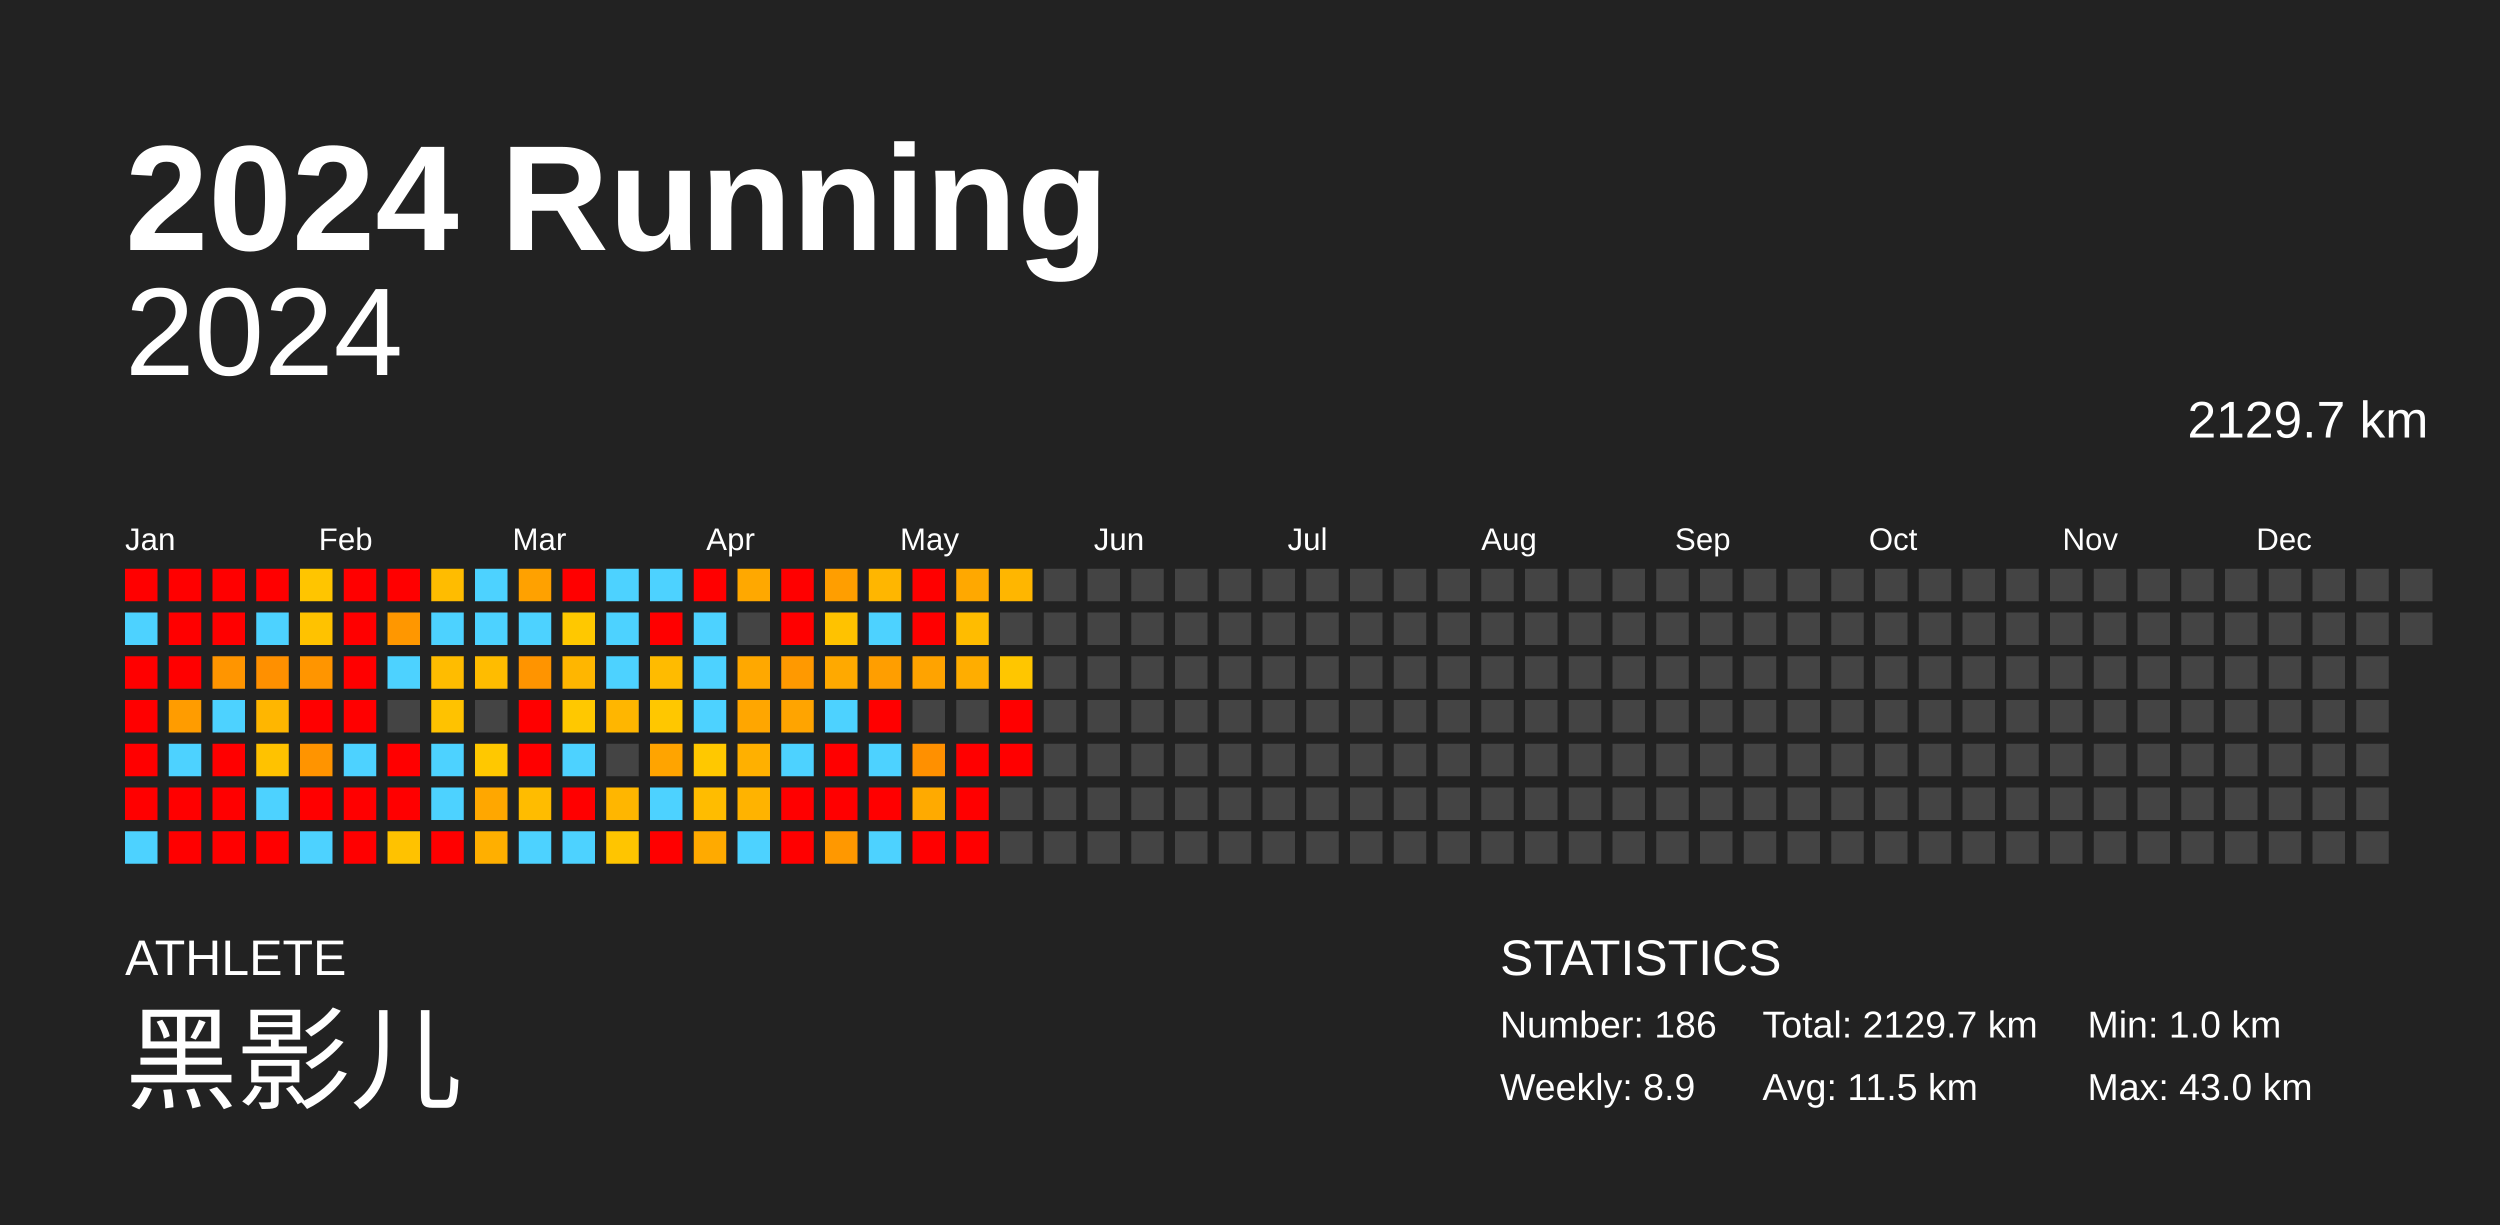
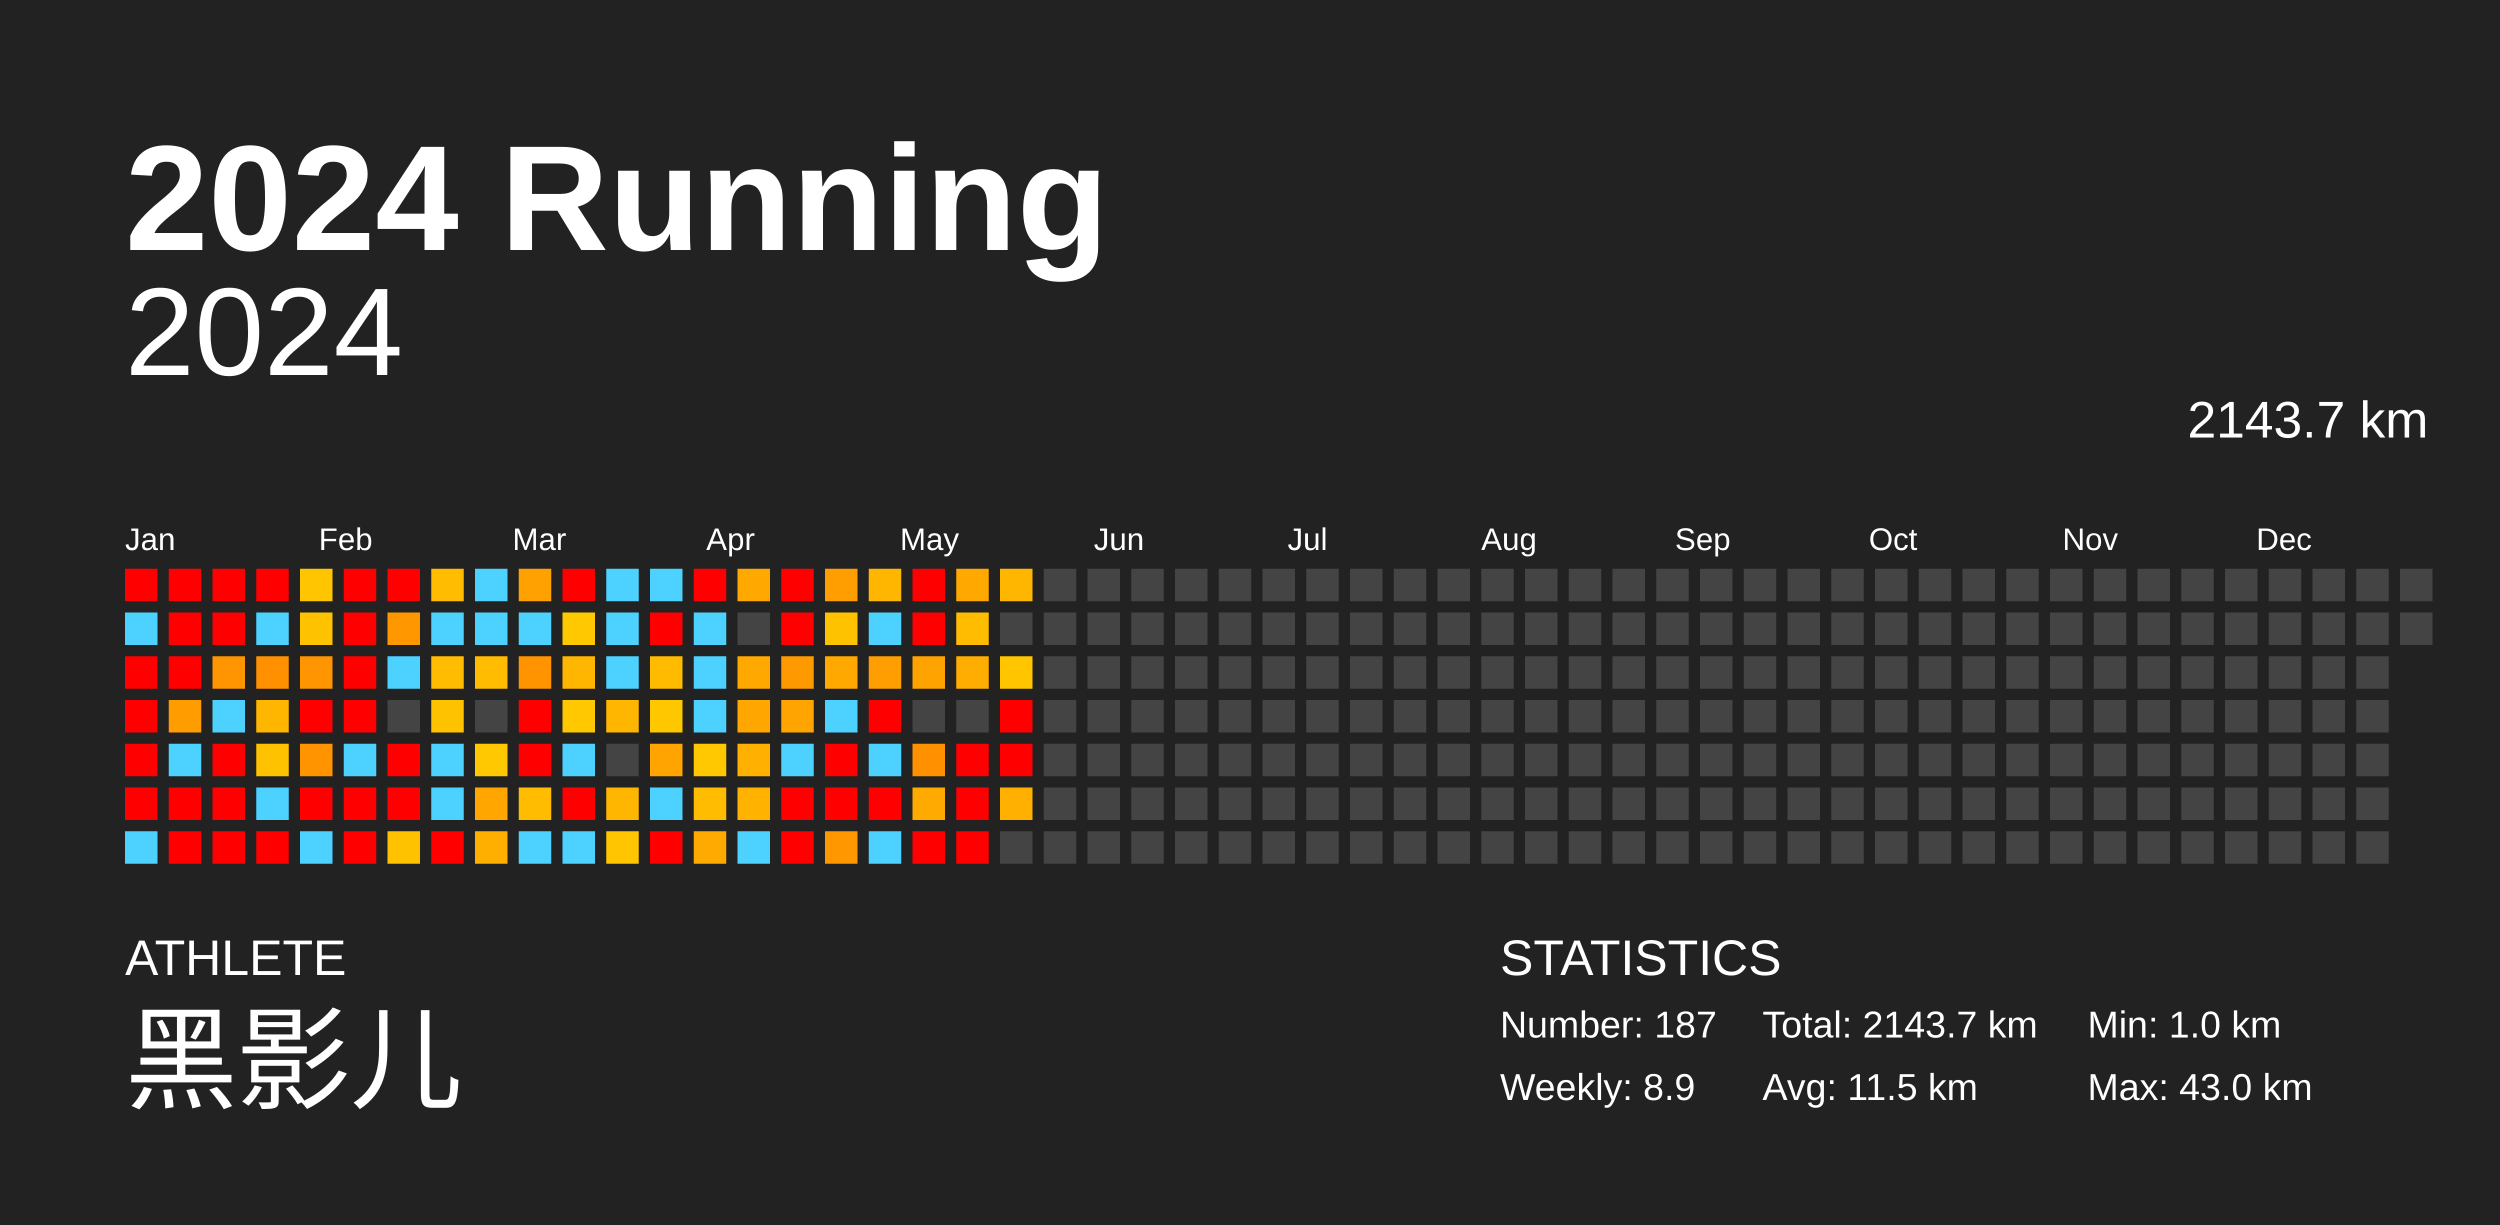
<svg xmlns="http://www.w3.org/2000/svg" baseProfile="full" height="98mm" version="1.1" viewBox="0,0,200,98" width="200mm">
  <defs />
  <rect fill="#222222" height="98" width="200" x="0" y="0" />
  <text fill="#FFFFFF" style="font-size:12px; font-family:Arial; font-weight:bold;" x="10" y="20">2024 Running</text>
  <text fill="#FFFFFF" style="font-size:4px; font-family:Arial" x="10" y="78">ATHLETE</text>
  <text fill="#FFFFFF" style="font-size:9px; font-family:Arial" x="10" y="88">黑影儿</text>
  <text fill="#FFFFFF" style="font-size:4px; font-family:Arial" x="120" y="78">STATISTICS</text>
-   <text fill="#FFFFFF" style="font-size:3px; font-family:Arial" x="120" y="83">Number: 186</text>
+   <text fill="#FFFFFF" style="font-size:3px; font-family:Arial" x="120" y="83">Number: 187</text>
  <text fill="#FFFFFF" style="font-size:3px; font-family:Arial" x="120" y="88">Weekly: 8.9</text>
-   <text fill="#FFFFFF" style="font-size:3px; font-family:Arial" x="141" y="83">Total: 2129.7 km</text>
+   <text fill="#FFFFFF" style="font-size:3px; font-family:Arial" x="141" y="83">Total: 2143.7 km</text>
  <text fill="#FFFFFF" style="font-size:3px; font-family:Arial" x="141" y="88">Avg: 11.5 km</text>
  <text fill="#FFFFFF" style="font-size:3px; font-family:Arial" x="167" y="83">Min: 1.0 km</text>
  <text fill="#FFFFFF" style="font-size:3px; font-family:Arial" x="167" y="88">Max: 43.0 km</text>
  <text alignment-baseline="hanging" fill="#FFFFFF" style="font-size:10.0px; font-family:Arial;" x="10" y="30">2024</text>
-   <text alignment-baseline="hanging" fill="#FFFFFF" style="font-size:4.125px; font-family:Arial;" x="175" y="35">2129.7 km</text>
+   <text alignment-baseline="hanging" fill="#FFFFFF" style="font-size:4.125px; font-family:Arial;" x="175" y="35">2143.7 km</text>
  <text fill="#FFFFFF" style="font-size:2.5px; font-family:Arial" x="10.0" y="44">Jan</text>
  <text fill="#FFFFFF" style="font-size:2.5px; font-family:Arial" x="25.5" y="44">Feb</text>
  <text fill="#FFFFFF" style="font-size:2.5px; font-family:Arial" x="41.0" y="44">Mar</text>
  <text fill="#FFFFFF" style="font-size:2.5px; font-family:Arial" x="56.5" y="44">Apr</text>
  <text fill="#FFFFFF" style="font-size:2.5px; font-family:Arial" x="72.0" y="44">May</text>
  <text fill="#FFFFFF" style="font-size:2.5px; font-family:Arial" x="87.5" y="44">Jun</text>
  <text fill="#FFFFFF" style="font-size:2.5px; font-family:Arial" x="103.0" y="44">Jul</text>
  <text fill="#FFFFFF" style="font-size:2.5px; font-family:Arial" x="118.5" y="44">Aug</text>
  <text fill="#FFFFFF" style="font-size:2.5px; font-family:Arial" x="134.0" y="44">Sep</text>
  <text fill="#FFFFFF" style="font-size:2.5px; font-family:Arial" x="149.5" y="44">Oct</text>
  <text fill="#FFFFFF" style="font-size:2.5px; font-family:Arial" x="165.0" y="44">Nov</text>
  <text fill="#FFFFFF" style="font-size:2.5px; font-family:Arial" x="180.5" y="44">Dec</text>
  <rect fill="red" height="2.6" width="2.6" x="10.0" y="45.5" />
  <rect fill="#4dd2ff" height="2.6" width="2.6" x="10.0" y="49.0" />
  <rect fill="red" height="2.6" width="2.6" x="10.0" y="52.5" />
  <rect fill="red" height="2.6" width="2.6" x="10.0" y="56.0" />
  <rect fill="red" height="2.6" width="2.6" x="10.0" y="59.5" />
  <rect fill="red" height="2.6" width="2.6" x="10.0" y="63.0" />
  <rect fill="#4dd2ff" height="2.6" width="2.6" x="10.0" y="66.5" />
  <rect fill="red" height="2.6" width="2.6" x="13.5" y="45.5" />
  <rect fill="red" height="2.6" width="2.6" x="13.5" y="49.0" />
  <rect fill="red" height="2.6" width="2.6" x="13.5" y="52.5" />
  <rect fill="#ff9c00" height="2.6" width="2.6" x="13.5" y="56.0" />
  <rect fill="#4dd2ff" height="2.6" width="2.6" x="13.5" y="59.5" />
  <rect fill="red" height="2.6" width="2.6" x="13.5" y="63.0" />
  <rect fill="red" height="2.6" width="2.6" x="13.5" y="66.5" />
  <rect fill="red" height="2.6" width="2.6" x="17.0" y="45.5" />
  <rect fill="red" height="2.6" width="2.6" x="17.0" y="49.0" />
  <rect fill="#ff9500" height="2.6" width="2.6" x="17.0" y="52.5" />
  <rect fill="#4dd2ff" height="2.6" width="2.6" x="17.0" y="56.0" />
  <rect fill="red" height="2.6" width="2.6" x="17.0" y="59.5" />
  <rect fill="red" height="2.6" width="2.6" x="17.0" y="63.0" />
  <rect fill="red" height="2.6" width="2.6" x="17.0" y="66.5" />
  <rect fill="red" height="2.6" width="2.6" x="20.5" y="45.5" />
  <rect fill="#4dd2ff" height="2.6" width="2.6" x="20.5" y="49.0" />
  <rect fill="#ff9000" height="2.6" width="2.6" x="20.5" y="52.5" />
  <rect fill="#ffb600" height="2.6" width="2.6" x="20.5" y="56.0" />
  <rect fill="#ffc200" height="2.6" width="2.6" x="20.5" y="59.5" />
  <rect fill="#4dd2ff" height="2.6" width="2.6" x="20.5" y="63.0" />
  <rect fill="red" height="2.6" width="2.6" x="20.5" y="66.5" />
  <rect fill="#ffc500" height="2.6" width="2.6" x="24.0" y="45.5" />
  <rect fill="#ffc200" height="2.6" width="2.6" x="24.0" y="49.0" />
  <rect fill="#ff9500" height="2.6" width="2.6" x="24.0" y="52.5" />
  <rect fill="red" height="2.6" width="2.6" x="24.0" y="56.0" />
  <rect fill="#ff9400" height="2.6" width="2.6" x="24.0" y="59.5" />
  <rect fill="red" height="2.6" width="2.6" x="24.0" y="63.0" />
  <rect fill="#4dd2ff" height="2.6" width="2.6" x="24.0" y="66.5" />
  <rect fill="red" height="2.6" width="2.6" x="27.5" y="45.5" />
  <rect fill="red" height="2.6" width="2.6" x="27.5" y="49.0" />
  <rect fill="red" height="2.6" width="2.6" x="27.5" y="52.5" />
  <rect fill="red" height="2.6" width="2.6" x="27.5" y="56.0" />
  <rect fill="#4dd2ff" height="2.6" width="2.6" x="27.5" y="59.5" />
  <rect fill="red" height="2.6" width="2.6" x="27.5" y="63.0" />
  <rect fill="red" height="2.6" width="2.6" x="27.5" y="66.5" />
  <rect fill="red" height="2.6" width="2.6" x="31.0" y="45.5" />
  <rect fill="#ff9700" height="2.6" width="2.6" x="31.0" y="49.0" />
  <rect fill="#4dd2ff" height="2.6" width="2.6" x="31.0" y="52.5" />
  <rect fill="#444444" height="2.6" width="2.6" x="31.0" y="56.0" />
  <rect fill="red" height="2.6" width="2.6" x="31.0" y="59.5" />
  <rect fill="red" height="2.6" width="2.6" x="31.0" y="63.0" />
  <rect fill="#ffc200" height="2.6" width="2.6" x="31.0" y="66.5" />
  <rect fill="#ffbc00" height="2.6" width="2.6" x="34.5" y="45.5" />
  <rect fill="#4dd2ff" height="2.6" width="2.6" x="34.5" y="49.0" />
  <rect fill="#ffbc00" height="2.6" width="2.6" x="34.5" y="52.5" />
  <rect fill="#ffc200" height="2.6" width="2.6" x="34.5" y="56.0" />
  <rect fill="#4dd2ff" height="2.6" width="2.6" x="34.5" y="59.5" />
  <rect fill="#4dd2ff" height="2.6" width="2.6" x="34.5" y="63.0" />
  <rect fill="red" height="2.6" width="2.6" x="34.5" y="66.5" />
  <rect fill="#4dd2ff" height="2.6" width="2.6" x="38.0" y="45.5" />
  <rect fill="#4dd2ff" height="2.6" width="2.6" x="38.0" y="49.0" />
  <rect fill="#ffbc00" height="2.6" width="2.6" x="38.0" y="52.5" />
  <rect fill="#444444" height="2.6" width="2.6" x="38.0" y="56.0" />
  <rect fill="#ffc800" height="2.6" width="2.6" x="38.0" y="59.5" />
  <rect fill="#ffa700" height="2.6" width="2.6" x="38.0" y="63.0" />
  <rect fill="#ffaf00" height="2.6" width="2.6" x="38.0" y="66.5" />
  <rect fill="#ffa100" height="2.6" width="2.6" x="41.5" y="45.5" />
  <rect fill="#4dd2ff" height="2.6" width="2.6" x="41.5" y="49.0" />
  <rect fill="#ff9400" height="2.6" width="2.6" x="41.5" y="52.5" />
  <rect fill="red" height="2.6" width="2.6" x="41.5" y="56.0" />
  <rect fill="red" height="2.6" width="2.6" x="41.5" y="59.5" />
  <rect fill="#ffbc00" height="2.6" width="2.6" x="41.5" y="63.0" />
  <rect fill="#4dd2ff" height="2.6" width="2.6" x="41.5" y="66.5" />
  <rect fill="red" height="2.6" width="2.6" x="45.0" y="45.5" />
  <rect fill="#ffc800" height="2.6" width="2.6" x="45.0" y="49.0" />
  <rect fill="#ffb600" height="2.6" width="2.6" x="45.0" y="52.5" />
  <rect fill="#ffc800" height="2.6" width="2.6" x="45.0" y="56.0" />
  <rect fill="#4dd2ff" height="2.6" width="2.6" x="45.0" y="59.5" />
  <rect fill="red" height="2.6" width="2.6" x="45.0" y="63.0" />
  <rect fill="#4dd2ff" height="2.6" width="2.6" x="45.0" y="66.5" />
  <rect fill="#4dd2ff" height="2.6" width="2.6" x="48.5" y="45.5" />
  <rect fill="#4dd2ff" height="2.6" width="2.6" x="48.5" y="49.0" />
  <rect fill="#4dd2ff" height="2.6" width="2.6" x="48.5" y="52.5" />
  <rect fill="#ffb600" height="2.6" width="2.6" x="48.5" y="56.0" />
  <rect fill="#444444" height="2.6" width="2.6" x="48.5" y="59.5" />
  <rect fill="#ffb600" height="2.6" width="2.6" x="48.5" y="63.0" />
  <rect fill="#ffc500" height="2.6" width="2.6" x="48.5" y="66.5" />
  <rect fill="#4dd2ff" height="2.6" width="2.6" x="52.0" y="45.5" />
  <rect fill="red" height="2.6" width="2.6" x="52.0" y="49.0" />
  <rect fill="#ffbb00" height="2.6" width="2.6" x="52.0" y="52.5" />
  <rect fill="#ffc700" height="2.6" width="2.6" x="52.0" y="56.0" />
  <rect fill="#ffa400" height="2.6" width="2.6" x="52.0" y="59.5" />
  <rect fill="#4dd2ff" height="2.6" width="2.6" x="52.0" y="63.0" />
  <rect fill="red" height="2.6" width="2.6" x="52.0" y="66.5" />
  <rect fill="red" height="2.6" width="2.6" x="55.5" y="45.5" />
  <rect fill="#4dd2ff" height="2.6" width="2.6" x="55.5" y="49.0" />
  <rect fill="#4dd2ff" height="2.6" width="2.6" x="55.5" y="52.5" />
  <rect fill="#4dd2ff" height="2.6" width="2.6" x="55.5" y="56.0" />
  <rect fill="#ffc800" height="2.6" width="2.6" x="55.5" y="59.5" />
  <rect fill="#ffbc00" height="2.6" width="2.6" x="55.5" y="63.0" />
  <rect fill="#ffaa00" height="2.6" width="2.6" x="55.5" y="66.5" />
  <rect fill="#ffa800" height="2.6" width="2.6" x="59.0" y="45.5" />
  <rect fill="#444444" height="2.6" width="2.6" x="59.0" y="49.0" />
  <rect fill="#ffa800" height="2.6" width="2.6" x="59.0" y="52.5" />
  <rect fill="#ffa600" height="2.6" width="2.6" x="59.0" y="56.0" />
  <rect fill="#ffb000" height="2.6" width="2.6" x="59.0" y="59.5" />
  <rect fill="#ffb300" height="2.6" width="2.6" x="59.0" y="63.0" />
  <rect fill="#4dd2ff" height="2.6" width="2.6" x="59.0" y="66.5" />
  <rect fill="red" height="2.6" width="2.6" x="62.5" y="45.5" />
  <rect fill="red" height="2.6" width="2.6" x="62.5" y="49.0" />
  <rect fill="#ff9900" height="2.6" width="2.6" x="62.5" y="52.5" />
  <rect fill="#ffa400" height="2.6" width="2.6" x="62.5" y="56.0" />
  <rect fill="#4dd2ff" height="2.6" width="2.6" x="62.5" y="59.5" />
  <rect fill="red" height="2.6" width="2.6" x="62.5" y="63.0" />
  <rect fill="red" height="2.6" width="2.6" x="62.5" y="66.5" />
  <rect fill="#ff9e00" height="2.6" width="2.6" x="66.0" y="45.5" />
  <rect fill="#ffc200" height="2.6" width="2.6" x="66.0" y="49.0" />
  <rect fill="#ffa900" height="2.6" width="2.6" x="66.0" y="52.5" />
  <rect fill="#4dd2ff" height="2.6" width="2.6" x="66.0" y="56.0" />
  <rect fill="red" height="2.6" width="2.6" x="66.0" y="59.5" />
  <rect fill="red" height="2.6" width="2.6" x="66.0" y="63.0" />
  <rect fill="#ff9800" height="2.6" width="2.6" x="66.0" y="66.5" />
  <rect fill="#ffb600" height="2.6" width="2.6" x="69.5" y="45.5" />
  <rect fill="#4dd2ff" height="2.6" width="2.6" x="69.5" y="49.0" />
  <rect fill="#ff9e00" height="2.6" width="2.6" x="69.5" y="52.5" />
  <rect fill="red" height="2.6" width="2.6" x="69.5" y="56.0" />
  <rect fill="#4dd2ff" height="2.6" width="2.6" x="69.5" y="59.5" />
  <rect fill="red" height="2.6" width="2.6" x="69.5" y="63.0" />
  <rect fill="#4dd2ff" height="2.6" width="2.6" x="69.5" y="66.5" />
  <rect fill="red" height="2.6" width="2.6" x="73.0" y="45.5" />
  <rect fill="red" height="2.6" width="2.6" x="73.0" y="49.0" />
  <rect fill="#ffa300" height="2.6" width="2.6" x="73.0" y="52.5" />
  <rect fill="#444444" height="2.6" width="2.6" x="73.0" y="56.0" />
  <rect fill="#ff9000" height="2.6" width="2.6" x="73.0" y="59.5" />
  <rect fill="#ffaa00" height="2.6" width="2.6" x="73.0" y="63.0" />
  <rect fill="red" height="2.6" width="2.6" x="73.0" y="66.5" />
  <rect fill="#ffa800" height="2.6" width="2.6" x="76.5" y="45.5" />
  <rect fill="#ffbc00" height="2.6" width="2.6" x="76.5" y="49.0" />
  <rect fill="#ffad00" height="2.6" width="2.6" x="76.5" y="52.5" />
  <rect fill="#444444" height="2.6" width="2.6" x="76.5" y="56.0" />
  <rect fill="red" height="2.6" width="2.6" x="76.5" y="59.5" />
  <rect fill="red" height="2.6" width="2.6" x="76.5" y="63.0" />
  <rect fill="red" height="2.6" width="2.6" x="76.5" y="66.5" />
  <rect fill="#ffb600" height="2.6" width="2.6" x="80.0" y="45.5" />
  <rect fill="#444444" height="2.6" width="2.6" x="80.0" y="49.0" />
  <rect fill="#ffc600" height="2.6" width="2.6" x="80.0" y="52.5" />
  <rect fill="red" height="2.6" width="2.6" x="80.0" y="56.0" />
  <rect fill="red" height="2.6" width="2.6" x="80.0" y="59.5" />
-   <rect fill="#444444" height="2.6" width="2.6" x="80.0" y="63.0" />
+   <rect fill="#ffb000" height="2.6" width="2.6" x="80.0" y="63.0" />
  <rect fill="#444444" height="2.6" width="2.6" x="80.0" y="66.5" />
  <rect fill="#444444" height="2.6" width="2.6" x="83.5" y="45.5" />
  <rect fill="#444444" height="2.6" width="2.6" x="83.5" y="49.0" />
  <rect fill="#444444" height="2.6" width="2.6" x="83.5" y="52.5" />
  <rect fill="#444444" height="2.6" width="2.6" x="83.5" y="56.0" />
  <rect fill="#444444" height="2.6" width="2.6" x="83.5" y="59.5" />
  <rect fill="#444444" height="2.6" width="2.6" x="83.5" y="63.0" />
  <rect fill="#444444" height="2.6" width="2.6" x="83.5" y="66.5" />
  <rect fill="#444444" height="2.6" width="2.6" x="87.0" y="45.5" />
  <rect fill="#444444" height="2.6" width="2.6" x="87.0" y="49.0" />
  <rect fill="#444444" height="2.6" width="2.6" x="87.0" y="52.5" />
  <rect fill="#444444" height="2.6" width="2.6" x="87.0" y="56.0" />
  <rect fill="#444444" height="2.6" width="2.6" x="87.0" y="59.5" />
  <rect fill="#444444" height="2.6" width="2.6" x="87.0" y="63.0" />
  <rect fill="#444444" height="2.6" width="2.6" x="87.0" y="66.5" />
  <rect fill="#444444" height="2.6" width="2.6" x="90.5" y="45.5" />
  <rect fill="#444444" height="2.6" width="2.6" x="90.5" y="49.0" />
  <rect fill="#444444" height="2.6" width="2.6" x="90.5" y="52.5" />
  <rect fill="#444444" height="2.6" width="2.6" x="90.5" y="56.0" />
  <rect fill="#444444" height="2.6" width="2.6" x="90.5" y="59.5" />
  <rect fill="#444444" height="2.6" width="2.6" x="90.5" y="63.0" />
  <rect fill="#444444" height="2.6" width="2.6" x="90.5" y="66.5" />
  <rect fill="#444444" height="2.6" width="2.6" x="94.0" y="45.5" />
  <rect fill="#444444" height="2.6" width="2.6" x="94.0" y="49.0" />
  <rect fill="#444444" height="2.6" width="2.6" x="94.0" y="52.5" />
  <rect fill="#444444" height="2.6" width="2.6" x="94.0" y="56.0" />
  <rect fill="#444444" height="2.6" width="2.6" x="94.0" y="59.5" />
  <rect fill="#444444" height="2.6" width="2.6" x="94.0" y="63.0" />
  <rect fill="#444444" height="2.6" width="2.6" x="94.0" y="66.5" />
  <rect fill="#444444" height="2.6" width="2.6" x="97.5" y="45.5" />
  <rect fill="#444444" height="2.6" width="2.6" x="97.5" y="49.0" />
  <rect fill="#444444" height="2.6" width="2.6" x="97.5" y="52.5" />
  <rect fill="#444444" height="2.6" width="2.6" x="97.5" y="56.0" />
  <rect fill="#444444" height="2.6" width="2.6" x="97.5" y="59.5" />
  <rect fill="#444444" height="2.6" width="2.6" x="97.5" y="63.0" />
  <rect fill="#444444" height="2.6" width="2.6" x="97.5" y="66.5" />
  <rect fill="#444444" height="2.6" width="2.6" x="101.0" y="45.5" />
  <rect fill="#444444" height="2.6" width="2.6" x="101.0" y="49.0" />
  <rect fill="#444444" height="2.6" width="2.6" x="101.0" y="52.5" />
  <rect fill="#444444" height="2.6" width="2.6" x="101.0" y="56.0" />
  <rect fill="#444444" height="2.6" width="2.6" x="101.0" y="59.5" />
  <rect fill="#444444" height="2.6" width="2.6" x="101.0" y="63.0" />
  <rect fill="#444444" height="2.6" width="2.6" x="101.0" y="66.5" />
  <rect fill="#444444" height="2.6" width="2.6" x="104.5" y="45.5" />
  <rect fill="#444444" height="2.6" width="2.6" x="104.5" y="49.0" />
  <rect fill="#444444" height="2.6" width="2.6" x="104.5" y="52.5" />
  <rect fill="#444444" height="2.6" width="2.6" x="104.5" y="56.0" />
  <rect fill="#444444" height="2.6" width="2.6" x="104.5" y="59.5" />
  <rect fill="#444444" height="2.6" width="2.6" x="104.5" y="63.0" />
  <rect fill="#444444" height="2.6" width="2.6" x="104.5" y="66.5" />
  <rect fill="#444444" height="2.6" width="2.6" x="108.0" y="45.5" />
  <rect fill="#444444" height="2.6" width="2.6" x="108.0" y="49.0" />
  <rect fill="#444444" height="2.6" width="2.6" x="108.0" y="52.5" />
  <rect fill="#444444" height="2.6" width="2.6" x="108.0" y="56.0" />
  <rect fill="#444444" height="2.6" width="2.6" x="108.0" y="59.5" />
  <rect fill="#444444" height="2.6" width="2.6" x="108.0" y="63.0" />
  <rect fill="#444444" height="2.6" width="2.6" x="108.0" y="66.5" />
  <rect fill="#444444" height="2.6" width="2.6" x="111.5" y="45.5" />
  <rect fill="#444444" height="2.6" width="2.6" x="111.5" y="49.0" />
  <rect fill="#444444" height="2.6" width="2.6" x="111.5" y="52.5" />
  <rect fill="#444444" height="2.6" width="2.6" x="111.5" y="56.0" />
  <rect fill="#444444" height="2.6" width="2.6" x="111.5" y="59.5" />
  <rect fill="#444444" height="2.6" width="2.6" x="111.5" y="63.0" />
  <rect fill="#444444" height="2.6" width="2.6" x="111.5" y="66.5" />
  <rect fill="#444444" height="2.6" width="2.6" x="115.0" y="45.5" />
  <rect fill="#444444" height="2.6" width="2.6" x="115.0" y="49.0" />
  <rect fill="#444444" height="2.6" width="2.6" x="115.0" y="52.5" />
  <rect fill="#444444" height="2.6" width="2.6" x="115.0" y="56.0" />
  <rect fill="#444444" height="2.6" width="2.6" x="115.0" y="59.5" />
  <rect fill="#444444" height="2.6" width="2.6" x="115.0" y="63.0" />
  <rect fill="#444444" height="2.6" width="2.6" x="115.0" y="66.5" />
  <rect fill="#444444" height="2.6" width="2.6" x="118.5" y="45.5" />
  <rect fill="#444444" height="2.6" width="2.6" x="118.5" y="49.0" />
  <rect fill="#444444" height="2.6" width="2.6" x="118.5" y="52.5" />
  <rect fill="#444444" height="2.6" width="2.6" x="118.5" y="56.0" />
  <rect fill="#444444" height="2.6" width="2.6" x="118.5" y="59.5" />
  <rect fill="#444444" height="2.6" width="2.6" x="118.5" y="63.0" />
  <rect fill="#444444" height="2.6" width="2.6" x="118.5" y="66.5" />
  <rect fill="#444444" height="2.6" width="2.6" x="122.0" y="45.5" />
  <rect fill="#444444" height="2.6" width="2.6" x="122.0" y="49.0" />
  <rect fill="#444444" height="2.6" width="2.6" x="122.0" y="52.5" />
  <rect fill="#444444" height="2.6" width="2.6" x="122.0" y="56.0" />
  <rect fill="#444444" height="2.6" width="2.6" x="122.0" y="59.5" />
  <rect fill="#444444" height="2.6" width="2.6" x="122.0" y="63.0" />
  <rect fill="#444444" height="2.6" width="2.6" x="122.0" y="66.5" />
  <rect fill="#444444" height="2.6" width="2.6" x="125.5" y="45.5" />
  <rect fill="#444444" height="2.6" width="2.6" x="125.5" y="49.0" />
  <rect fill="#444444" height="2.6" width="2.6" x="125.5" y="52.5" />
  <rect fill="#444444" height="2.6" width="2.6" x="125.5" y="56.0" />
  <rect fill="#444444" height="2.6" width="2.6" x="125.5" y="59.5" />
  <rect fill="#444444" height="2.6" width="2.6" x="125.5" y="63.0" />
  <rect fill="#444444" height="2.6" width="2.6" x="125.5" y="66.5" />
  <rect fill="#444444" height="2.6" width="2.6" x="129.0" y="45.5" />
  <rect fill="#444444" height="2.6" width="2.6" x="129.0" y="49.0" />
  <rect fill="#444444" height="2.6" width="2.6" x="129.0" y="52.5" />
  <rect fill="#444444" height="2.6" width="2.6" x="129.0" y="56.0" />
  <rect fill="#444444" height="2.6" width="2.6" x="129.0" y="59.5" />
  <rect fill="#444444" height="2.6" width="2.6" x="129.0" y="63.0" />
  <rect fill="#444444" height="2.6" width="2.6" x="129.0" y="66.5" />
  <rect fill="#444444" height="2.6" width="2.6" x="132.5" y="45.5" />
  <rect fill="#444444" height="2.6" width="2.6" x="132.5" y="49.0" />
  <rect fill="#444444" height="2.6" width="2.6" x="132.5" y="52.5" />
  <rect fill="#444444" height="2.6" width="2.6" x="132.5" y="56.0" />
  <rect fill="#444444" height="2.6" width="2.6" x="132.5" y="59.5" />
  <rect fill="#444444" height="2.6" width="2.6" x="132.5" y="63.0" />
  <rect fill="#444444" height="2.6" width="2.6" x="132.5" y="66.5" />
  <rect fill="#444444" height="2.6" width="2.6" x="136.0" y="45.5" />
  <rect fill="#444444" height="2.6" width="2.6" x="136.0" y="49.0" />
  <rect fill="#444444" height="2.6" width="2.6" x="136.0" y="52.5" />
  <rect fill="#444444" height="2.6" width="2.6" x="136.0" y="56.0" />
  <rect fill="#444444" height="2.6" width="2.6" x="136.0" y="59.5" />
  <rect fill="#444444" height="2.6" width="2.6" x="136.0" y="63.0" />
  <rect fill="#444444" height="2.6" width="2.6" x="136.0" y="66.5" />
  <rect fill="#444444" height="2.6" width="2.6" x="139.5" y="45.5" />
  <rect fill="#444444" height="2.6" width="2.6" x="139.5" y="49.0" />
  <rect fill="#444444" height="2.6" width="2.6" x="139.5" y="52.5" />
  <rect fill="#444444" height="2.6" width="2.6" x="139.5" y="56.0" />
  <rect fill="#444444" height="2.6" width="2.6" x="139.5" y="59.5" />
  <rect fill="#444444" height="2.6" width="2.6" x="139.5" y="63.0" />
  <rect fill="#444444" height="2.6" width="2.6" x="139.5" y="66.5" />
  <rect fill="#444444" height="2.6" width="2.6" x="143.0" y="45.5" />
  <rect fill="#444444" height="2.6" width="2.6" x="143.0" y="49.0" />
  <rect fill="#444444" height="2.6" width="2.6" x="143.0" y="52.5" />
  <rect fill="#444444" height="2.6" width="2.6" x="143.0" y="56.0" />
  <rect fill="#444444" height="2.6" width="2.6" x="143.0" y="59.5" />
  <rect fill="#444444" height="2.6" width="2.6" x="143.0" y="63.0" />
  <rect fill="#444444" height="2.6" width="2.6" x="143.0" y="66.5" />
  <rect fill="#444444" height="2.6" width="2.6" x="146.5" y="45.5" />
  <rect fill="#444444" height="2.6" width="2.6" x="146.5" y="49.0" />
  <rect fill="#444444" height="2.6" width="2.6" x="146.5" y="52.5" />
  <rect fill="#444444" height="2.6" width="2.6" x="146.5" y="56.0" />
  <rect fill="#444444" height="2.6" width="2.6" x="146.5" y="59.5" />
  <rect fill="#444444" height="2.6" width="2.6" x="146.5" y="63.0" />
  <rect fill="#444444" height="2.6" width="2.6" x="146.5" y="66.5" />
  <rect fill="#444444" height="2.6" width="2.6" x="150.0" y="45.5" />
  <rect fill="#444444" height="2.6" width="2.6" x="150.0" y="49.0" />
  <rect fill="#444444" height="2.6" width="2.6" x="150.0" y="52.5" />
  <rect fill="#444444" height="2.6" width="2.6" x="150.0" y="56.0" />
  <rect fill="#444444" height="2.6" width="2.6" x="150.0" y="59.5" />
  <rect fill="#444444" height="2.6" width="2.6" x="150.0" y="63.0" />
  <rect fill="#444444" height="2.6" width="2.6" x="150.0" y="66.5" />
  <rect fill="#444444" height="2.6" width="2.6" x="153.5" y="45.5" />
  <rect fill="#444444" height="2.6" width="2.6" x="153.5" y="49.0" />
  <rect fill="#444444" height="2.6" width="2.6" x="153.5" y="52.5" />
  <rect fill="#444444" height="2.6" width="2.6" x="153.5" y="56.0" />
  <rect fill="#444444" height="2.6" width="2.6" x="153.5" y="59.5" />
  <rect fill="#444444" height="2.6" width="2.6" x="153.5" y="63.0" />
  <rect fill="#444444" height="2.6" width="2.6" x="153.5" y="66.5" />
  <rect fill="#444444" height="2.6" width="2.6" x="157.0" y="45.5" />
  <rect fill="#444444" height="2.6" width="2.6" x="157.0" y="49.0" />
  <rect fill="#444444" height="2.6" width="2.6" x="157.0" y="52.5" />
  <rect fill="#444444" height="2.6" width="2.6" x="157.0" y="56.0" />
  <rect fill="#444444" height="2.6" width="2.6" x="157.0" y="59.5" />
  <rect fill="#444444" height="2.6" width="2.6" x="157.0" y="63.0" />
  <rect fill="#444444" height="2.6" width="2.6" x="157.0" y="66.5" />
  <rect fill="#444444" height="2.6" width="2.6" x="160.5" y="45.5" />
  <rect fill="#444444" height="2.6" width="2.6" x="160.5" y="49.0" />
  <rect fill="#444444" height="2.6" width="2.6" x="160.5" y="52.5" />
  <rect fill="#444444" height="2.6" width="2.6" x="160.5" y="56.0" />
  <rect fill="#444444" height="2.6" width="2.6" x="160.5" y="59.5" />
  <rect fill="#444444" height="2.6" width="2.6" x="160.5" y="63.0" />
  <rect fill="#444444" height="2.6" width="2.6" x="160.5" y="66.5" />
  <rect fill="#444444" height="2.6" width="2.6" x="164.0" y="45.5" />
  <rect fill="#444444" height="2.6" width="2.6" x="164.0" y="49.0" />
  <rect fill="#444444" height="2.6" width="2.6" x="164.0" y="52.5" />
  <rect fill="#444444" height="2.6" width="2.6" x="164.0" y="56.0" />
  <rect fill="#444444" height="2.6" width="2.6" x="164.0" y="59.5" />
  <rect fill="#444444" height="2.6" width="2.6" x="164.0" y="63.0" />
  <rect fill="#444444" height="2.6" width="2.6" x="164.0" y="66.5" />
  <rect fill="#444444" height="2.6" width="2.6" x="167.5" y="45.5" />
  <rect fill="#444444" height="2.6" width="2.6" x="167.5" y="49.0" />
  <rect fill="#444444" height="2.6" width="2.6" x="167.5" y="52.5" />
  <rect fill="#444444" height="2.6" width="2.6" x="167.5" y="56.0" />
  <rect fill="#444444" height="2.6" width="2.6" x="167.5" y="59.5" />
  <rect fill="#444444" height="2.6" width="2.6" x="167.5" y="63.0" />
  <rect fill="#444444" height="2.6" width="2.6" x="167.5" y="66.5" />
  <rect fill="#444444" height="2.6" width="2.6" x="171.0" y="45.5" />
  <rect fill="#444444" height="2.6" width="2.6" x="171.0" y="49.0" />
  <rect fill="#444444" height="2.6" width="2.6" x="171.0" y="52.5" />
  <rect fill="#444444" height="2.6" width="2.6" x="171.0" y="56.0" />
  <rect fill="#444444" height="2.6" width="2.6" x="171.0" y="59.5" />
  <rect fill="#444444" height="2.6" width="2.6" x="171.0" y="63.0" />
  <rect fill="#444444" height="2.6" width="2.6" x="171.0" y="66.5" />
  <rect fill="#444444" height="2.6" width="2.6" x="174.5" y="45.5" />
  <rect fill="#444444" height="2.6" width="2.6" x="174.5" y="49.0" />
  <rect fill="#444444" height="2.6" width="2.6" x="174.5" y="52.5" />
  <rect fill="#444444" height="2.6" width="2.6" x="174.5" y="56.0" />
  <rect fill="#444444" height="2.6" width="2.6" x="174.5" y="59.5" />
  <rect fill="#444444" height="2.6" width="2.6" x="174.5" y="63.0" />
  <rect fill="#444444" height="2.6" width="2.6" x="174.5" y="66.5" />
  <rect fill="#444444" height="2.6" width="2.6" x="178.0" y="45.5" />
  <rect fill="#444444" height="2.6" width="2.6" x="178.0" y="49.0" />
  <rect fill="#444444" height="2.6" width="2.6" x="178.0" y="52.5" />
  <rect fill="#444444" height="2.6" width="2.6" x="178.0" y="56.0" />
  <rect fill="#444444" height="2.6" width="2.6" x="178.0" y="59.5" />
  <rect fill="#444444" height="2.6" width="2.6" x="178.0" y="63.0" />
  <rect fill="#444444" height="2.6" width="2.6" x="178.0" y="66.5" />
  <rect fill="#444444" height="2.6" width="2.6" x="181.5" y="45.5" />
  <rect fill="#444444" height="2.6" width="2.6" x="181.5" y="49.0" />
  <rect fill="#444444" height="2.6" width="2.6" x="181.5" y="52.5" />
  <rect fill="#444444" height="2.6" width="2.6" x="181.5" y="56.0" />
  <rect fill="#444444" height="2.6" width="2.6" x="181.5" y="59.5" />
  <rect fill="#444444" height="2.6" width="2.6" x="181.5" y="63.0" />
  <rect fill="#444444" height="2.6" width="2.6" x="181.5" y="66.5" />
  <rect fill="#444444" height="2.6" width="2.6" x="185.0" y="45.5" />
  <rect fill="#444444" height="2.6" width="2.6" x="185.0" y="49.0" />
  <rect fill="#444444" height="2.6" width="2.6" x="185.0" y="52.5" />
  <rect fill="#444444" height="2.6" width="2.6" x="185.0" y="56.0" />
  <rect fill="#444444" height="2.6" width="2.6" x="185.0" y="59.5" />
  <rect fill="#444444" height="2.6" width="2.6" x="185.0" y="63.0" />
  <rect fill="#444444" height="2.6" width="2.6" x="185.0" y="66.5" />
  <rect fill="#444444" height="2.6" width="2.6" x="188.5" y="45.5" />
  <rect fill="#444444" height="2.6" width="2.6" x="188.5" y="49.0" />
  <rect fill="#444444" height="2.6" width="2.6" x="188.5" y="52.5" />
  <rect fill="#444444" height="2.6" width="2.6" x="188.5" y="56.0" />
  <rect fill="#444444" height="2.6" width="2.6" x="188.5" y="59.5" />
  <rect fill="#444444" height="2.6" width="2.6" x="188.5" y="63.0" />
  <rect fill="#444444" height="2.6" width="2.6" x="188.5" y="66.5" />
  <rect fill="#444444" height="2.6" width="2.6" x="192.0" y="45.5" />
  <rect fill="#444444" height="2.6" width="2.6" x="192.0" y="49.0" />
</svg>
